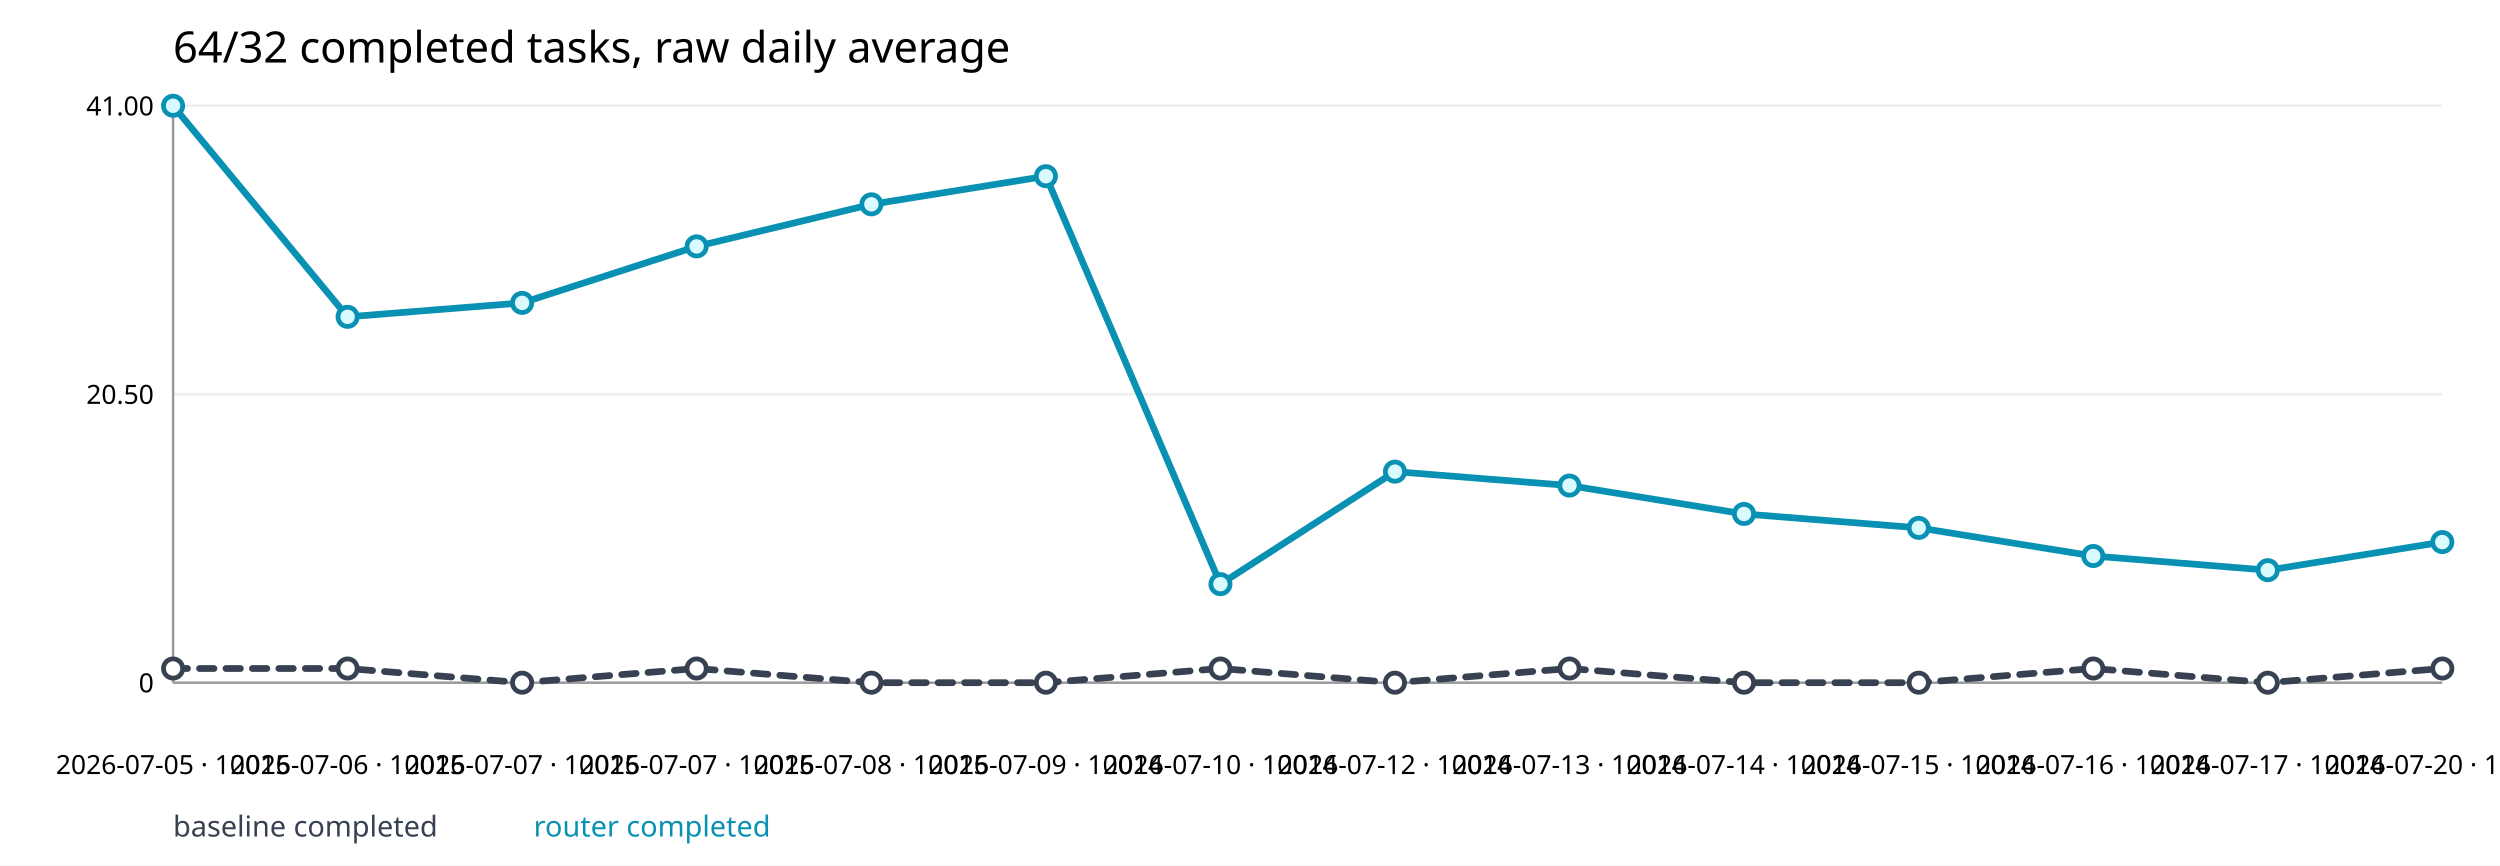
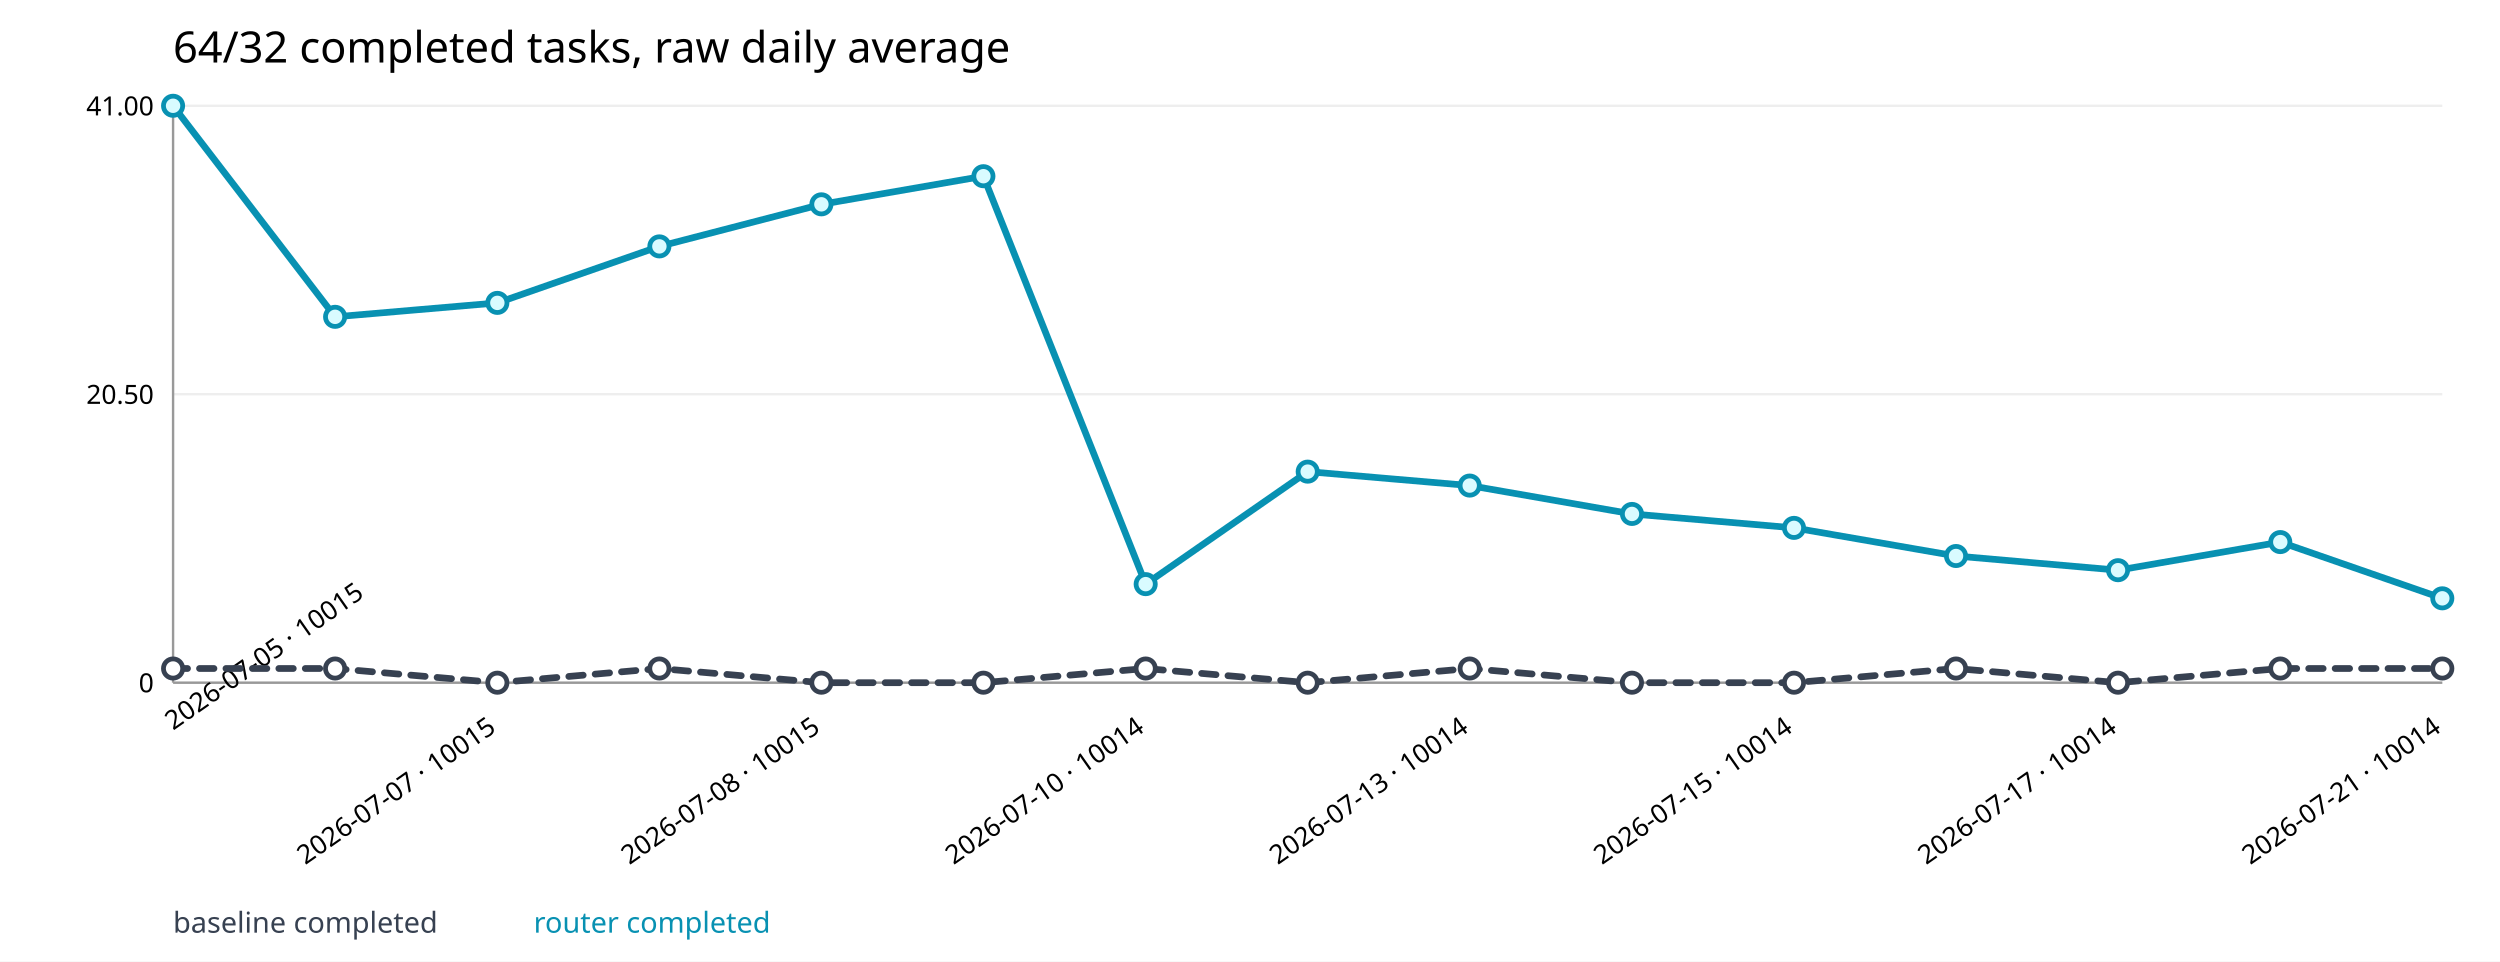
- <svg xmlns="http://www.w3.org/2000/svg" width="1040" height="360" viewBox="0 0 1040 360">
+ <svg xmlns="http://www.w3.org/2000/svg" width="1040" height="400" viewBox="0 0 1040 400">
  <rect width="100%" height="100%" fill="white" />
  <text x="72" y="26" font-size="18" font-family="sans-serif">64/32 completed tasks, raw daily average</text>
  <line x1="72" y1="284.0" x2="1016" y2="284.0" stroke="#eee" />
  <text x="64" y="288.0" text-anchor="end" font-size="11" font-family="sans-serif">0</text>
  <line x1="72" y1="164.0" x2="1016" y2="164.0" stroke="#eee" />
  <text x="64" y="168.0" text-anchor="end" font-size="11" font-family="sans-serif">20.50</text>
  <line x1="72" y1="44.0" x2="1016" y2="44.0" stroke="#eee" />
  <text x="64" y="48.0" text-anchor="end" font-size="11" font-family="sans-serif">41.00</text>
  <line x1="72" y1="284" x2="1016" y2="284" stroke="#999" />
  <line x1="72" y1="44" x2="72" y2="284" stroke="#999" />
-   <text x="72.0" y="322" text-anchor="middle" font-size="11" font-family="sans-serif">2026-07-05 · 10015</text>
-   <text x="144.615" y="322" text-anchor="middle" font-size="11" font-family="sans-serif">2026-07-06 · 10015</text>
-   <text x="217.231" y="322" text-anchor="middle" font-size="11" font-family="sans-serif">2026-07-07 · 10015</text>
-   <text x="289.846" y="322" text-anchor="middle" font-size="11" font-family="sans-serif">2026-07-07 · 10015</text>
-   <text x="362.462" y="322" text-anchor="middle" font-size="11" font-family="sans-serif">2026-07-08 · 10015</text>
-   <text x="435.077" y="322" text-anchor="middle" font-size="11" font-family="sans-serif">2026-07-09 · 10014</text>
-   <text x="507.692" y="322" text-anchor="middle" font-size="11" font-family="sans-serif">2026-07-10 · 10014</text>
-   <text x="580.308" y="322" text-anchor="middle" font-size="11" font-family="sans-serif">2026-07-12 · 10014</text>
-   <text x="652.923" y="322" text-anchor="middle" font-size="11" font-family="sans-serif">2026-07-13 · 10014</text>
-   <text x="725.538" y="322" text-anchor="middle" font-size="11" font-family="sans-serif">2026-07-14 · 10014</text>
-   <text x="798.154" y="322" text-anchor="middle" font-size="11" font-family="sans-serif">2026-07-15 · 10014</text>
-   <text x="870.769" y="322" text-anchor="middle" font-size="11" font-family="sans-serif">2026-07-16 · 10014</text>
-   <text x="943.385" y="322" text-anchor="middle" font-size="11" font-family="sans-serif">2026-07-17 · 10014</text>
-   <text x="1016.0" y="322" text-anchor="middle" font-size="11" font-family="sans-serif">2026-07-20 · 10014</text>
-   <polyline fill="none" stroke="#374151" stroke-width="2.8" stroke-linecap="round" stroke-linejoin="round" stroke-dasharray="6 5" points="72.0,278.1 144.6,278.1 217.2,284.0 289.8,278.1 362.5,284.0 435.1,284.0 507.7,278.1 580.3,284.0 652.9,278.1 725.5,284.0 798.2,284.0 870.8,278.1 943.4,284.0 1016.0,278.1" />
+   <text x="72.0" y="304" text-anchor="start" font-size="11" font-family="sans-serif" transform="rotate(-35 72.0 304)">2026-07-05 · 10015</text>
+   <text x="206.857" y="304" text-anchor="end" font-size="11" font-family="sans-serif" transform="rotate(-35 206.8571 304)">2026-07-07 · 10015</text>
+   <text x="341.714" y="304" text-anchor="end" font-size="11" font-family="sans-serif" transform="rotate(-35 341.7143 304)">2026-07-08 · 10015</text>
+   <text x="476.571" y="304" text-anchor="end" font-size="11" font-family="sans-serif" transform="rotate(-35 476.5714 304)">2026-07-10 · 10014</text>
+   <text x="611.429" y="304" text-anchor="end" font-size="11" font-family="sans-serif" transform="rotate(-35 611.4286 304)">2026-07-13 · 10014</text>
+   <text x="746.286" y="304" text-anchor="end" font-size="11" font-family="sans-serif" transform="rotate(-35 746.2857 304)">2026-07-15 · 10014</text>
+   <text x="881.143" y="304" text-anchor="end" font-size="11" font-family="sans-serif" transform="rotate(-35 881.1429 304)">2026-07-17 · 10014</text>
+   <text x="1016.0" y="304" text-anchor="end" font-size="11" font-family="sans-serif" transform="rotate(-35 1016.0 304)">2026-07-21 · 10014</text>
+   <polyline fill="none" stroke="#374151" stroke-width="2.8" stroke-linecap="round" stroke-linejoin="round" stroke-dasharray="6 5" points="72.0,278.1 139.4,278.1 206.9,284.0 274.3,278.1 341.7,284.0 409.1,284.0 476.6,278.1 544.0,284.0 611.4,278.1 678.9,284.0 746.3,284.0 813.7,278.1 881.1,284.0 948.6,278.1 1016.0,278.1" />
  <circle cx="72.0" cy="278.1" r="4" fill="#ffffff" stroke="#374151" stroke-width="2" />
-   <circle cx="144.6" cy="278.1" r="4" fill="#ffffff" stroke="#374151" stroke-width="2" />
-   <circle cx="217.2" cy="284.0" r="4" fill="#ffffff" stroke="#374151" stroke-width="2" />
-   <circle cx="289.8" cy="278.1" r="4" fill="#ffffff" stroke="#374151" stroke-width="2" />
-   <circle cx="362.5" cy="284.0" r="4" fill="#ffffff" stroke="#374151" stroke-width="2" />
-   <circle cx="435.1" cy="284.0" r="4" fill="#ffffff" stroke="#374151" stroke-width="2" />
-   <circle cx="507.7" cy="278.1" r="4" fill="#ffffff" stroke="#374151" stroke-width="2" />
-   <circle cx="580.3" cy="284.0" r="4" fill="#ffffff" stroke="#374151" stroke-width="2" />
-   <circle cx="652.9" cy="278.1" r="4" fill="#ffffff" stroke="#374151" stroke-width="2" />
-   <circle cx="725.5" cy="284.0" r="4" fill="#ffffff" stroke="#374151" stroke-width="2" />
-   <circle cx="798.2" cy="284.0" r="4" fill="#ffffff" stroke="#374151" stroke-width="2" />
-   <circle cx="870.8" cy="278.1" r="4" fill="#ffffff" stroke="#374151" stroke-width="2" />
-   <circle cx="943.4" cy="284.0" r="4" fill="#ffffff" stroke="#374151" stroke-width="2" />
+   <circle cx="139.4" cy="278.1" r="4" fill="#ffffff" stroke="#374151" stroke-width="2" />
+   <circle cx="206.9" cy="284.0" r="4" fill="#ffffff" stroke="#374151" stroke-width="2" />
+   <circle cx="274.3" cy="278.1" r="4" fill="#ffffff" stroke="#374151" stroke-width="2" />
+   <circle cx="341.7" cy="284.0" r="4" fill="#ffffff" stroke="#374151" stroke-width="2" />
+   <circle cx="409.1" cy="284.0" r="4" fill="#ffffff" stroke="#374151" stroke-width="2" />
+   <circle cx="476.6" cy="278.1" r="4" fill="#ffffff" stroke="#374151" stroke-width="2" />
+   <circle cx="544.0" cy="284.0" r="4" fill="#ffffff" stroke="#374151" stroke-width="2" />
+   <circle cx="611.4" cy="278.1" r="4" fill="#ffffff" stroke="#374151" stroke-width="2" />
+   <circle cx="678.9" cy="284.0" r="4" fill="#ffffff" stroke="#374151" stroke-width="2" />
+   <circle cx="746.3" cy="284.0" r="4" fill="#ffffff" stroke="#374151" stroke-width="2" />
+   <circle cx="813.7" cy="278.1" r="4" fill="#ffffff" stroke="#374151" stroke-width="2" />
+   <circle cx="881.1" cy="284.0" r="4" fill="#ffffff" stroke="#374151" stroke-width="2" />
+   <circle cx="948.6" cy="278.1" r="4" fill="#ffffff" stroke="#374151" stroke-width="2" />
  <circle cx="1016.0" cy="278.1" r="4" fill="#ffffff" stroke="#374151" stroke-width="2" />
-   <text x="72" y="348" font-size="12" fill="#374151" font-family="sans-serif">baseline completed</text>
-   <polyline fill="none" stroke="#0891b2" stroke-width="2.8" stroke-linecap="round" stroke-linejoin="round" points="72.0,44.0 144.6,131.8 217.2,126.0 289.8,102.5 362.5,85.0 435.1,73.3 507.7,243.0 580.3,196.2 652.9,202.0 725.5,213.8 798.2,219.6 870.8,231.3 943.4,237.2 1016.0,225.5" />
+   <text x="72" y="388" font-size="12" fill="#374151" font-family="sans-serif">baseline completed</text>
+   <polyline fill="none" stroke="#0891b2" stroke-width="2.8" stroke-linecap="round" stroke-linejoin="round" points="72.0,44.0 139.4,131.8 206.9,126.0 274.3,102.5 341.7,85.0 409.1,73.3 476.6,243.0 544.0,196.2 611.4,202.0 678.9,213.8 746.3,219.6 813.7,231.3 881.1,237.2 948.6,225.5 1016.0,248.9" />
  <circle cx="72.0" cy="44.0" r="4" fill="#d9fbff" stroke="#0891b2" stroke-width="2" />
-   <circle cx="144.6" cy="131.8" r="4" fill="#d9fbff" stroke="#0891b2" stroke-width="2" />
-   <circle cx="217.2" cy="126.0" r="4" fill="#d9fbff" stroke="#0891b2" stroke-width="2" />
-   <circle cx="289.8" cy="102.5" r="4" fill="#d9fbff" stroke="#0891b2" stroke-width="2" />
-   <circle cx="362.5" cy="85.0" r="4" fill="#d9fbff" stroke="#0891b2" stroke-width="2" />
-   <circle cx="435.1" cy="73.3" r="4" fill="#d9fbff" stroke="#0891b2" stroke-width="2" />
-   <circle cx="507.7" cy="243.0" r="4" fill="#d9fbff" stroke="#0891b2" stroke-width="2" />
-   <circle cx="580.3" cy="196.2" r="4" fill="#d9fbff" stroke="#0891b2" stroke-width="2" />
-   <circle cx="652.9" cy="202.0" r="4" fill="#d9fbff" stroke="#0891b2" stroke-width="2" />
-   <circle cx="725.5" cy="213.8" r="4" fill="#d9fbff" stroke="#0891b2" stroke-width="2" />
-   <circle cx="798.2" cy="219.6" r="4" fill="#d9fbff" stroke="#0891b2" stroke-width="2" />
-   <circle cx="870.8" cy="231.3" r="4" fill="#d9fbff" stroke="#0891b2" stroke-width="2" />
-   <circle cx="943.4" cy="237.2" r="4" fill="#d9fbff" stroke="#0891b2" stroke-width="2" />
-   <circle cx="1016.0" cy="225.5" r="4" fill="#d9fbff" stroke="#0891b2" stroke-width="2" />
-   <text x="222" y="348" font-size="12" fill="#0891b2" font-family="sans-serif">router completed</text>
+   <circle cx="139.4" cy="131.8" r="4" fill="#d9fbff" stroke="#0891b2" stroke-width="2" />
+   <circle cx="206.9" cy="126.0" r="4" fill="#d9fbff" stroke="#0891b2" stroke-width="2" />
+   <circle cx="274.3" cy="102.5" r="4" fill="#d9fbff" stroke="#0891b2" stroke-width="2" />
+   <circle cx="341.7" cy="85.0" r="4" fill="#d9fbff" stroke="#0891b2" stroke-width="2" />
+   <circle cx="409.1" cy="73.3" r="4" fill="#d9fbff" stroke="#0891b2" stroke-width="2" />
+   <circle cx="476.6" cy="243.0" r="4" fill="#d9fbff" stroke="#0891b2" stroke-width="2" />
+   <circle cx="544.0" cy="196.2" r="4" fill="#d9fbff" stroke="#0891b2" stroke-width="2" />
+   <circle cx="611.4" cy="202.0" r="4" fill="#d9fbff" stroke="#0891b2" stroke-width="2" />
+   <circle cx="678.9" cy="213.8" r="4" fill="#d9fbff" stroke="#0891b2" stroke-width="2" />
+   <circle cx="746.3" cy="219.6" r="4" fill="#d9fbff" stroke="#0891b2" stroke-width="2" />
+   <circle cx="813.7" cy="231.3" r="4" fill="#d9fbff" stroke="#0891b2" stroke-width="2" />
+   <circle cx="881.1" cy="237.2" r="4" fill="#d9fbff" stroke="#0891b2" stroke-width="2" />
+   <circle cx="948.6" cy="225.5" r="4" fill="#d9fbff" stroke="#0891b2" stroke-width="2" />
+   <circle cx="1016.0" cy="248.9" r="4" fill="#d9fbff" stroke="#0891b2" stroke-width="2" />
+   <text x="222" y="388" font-size="12" fill="#0891b2" font-family="sans-serif">router completed</text>
</svg>
